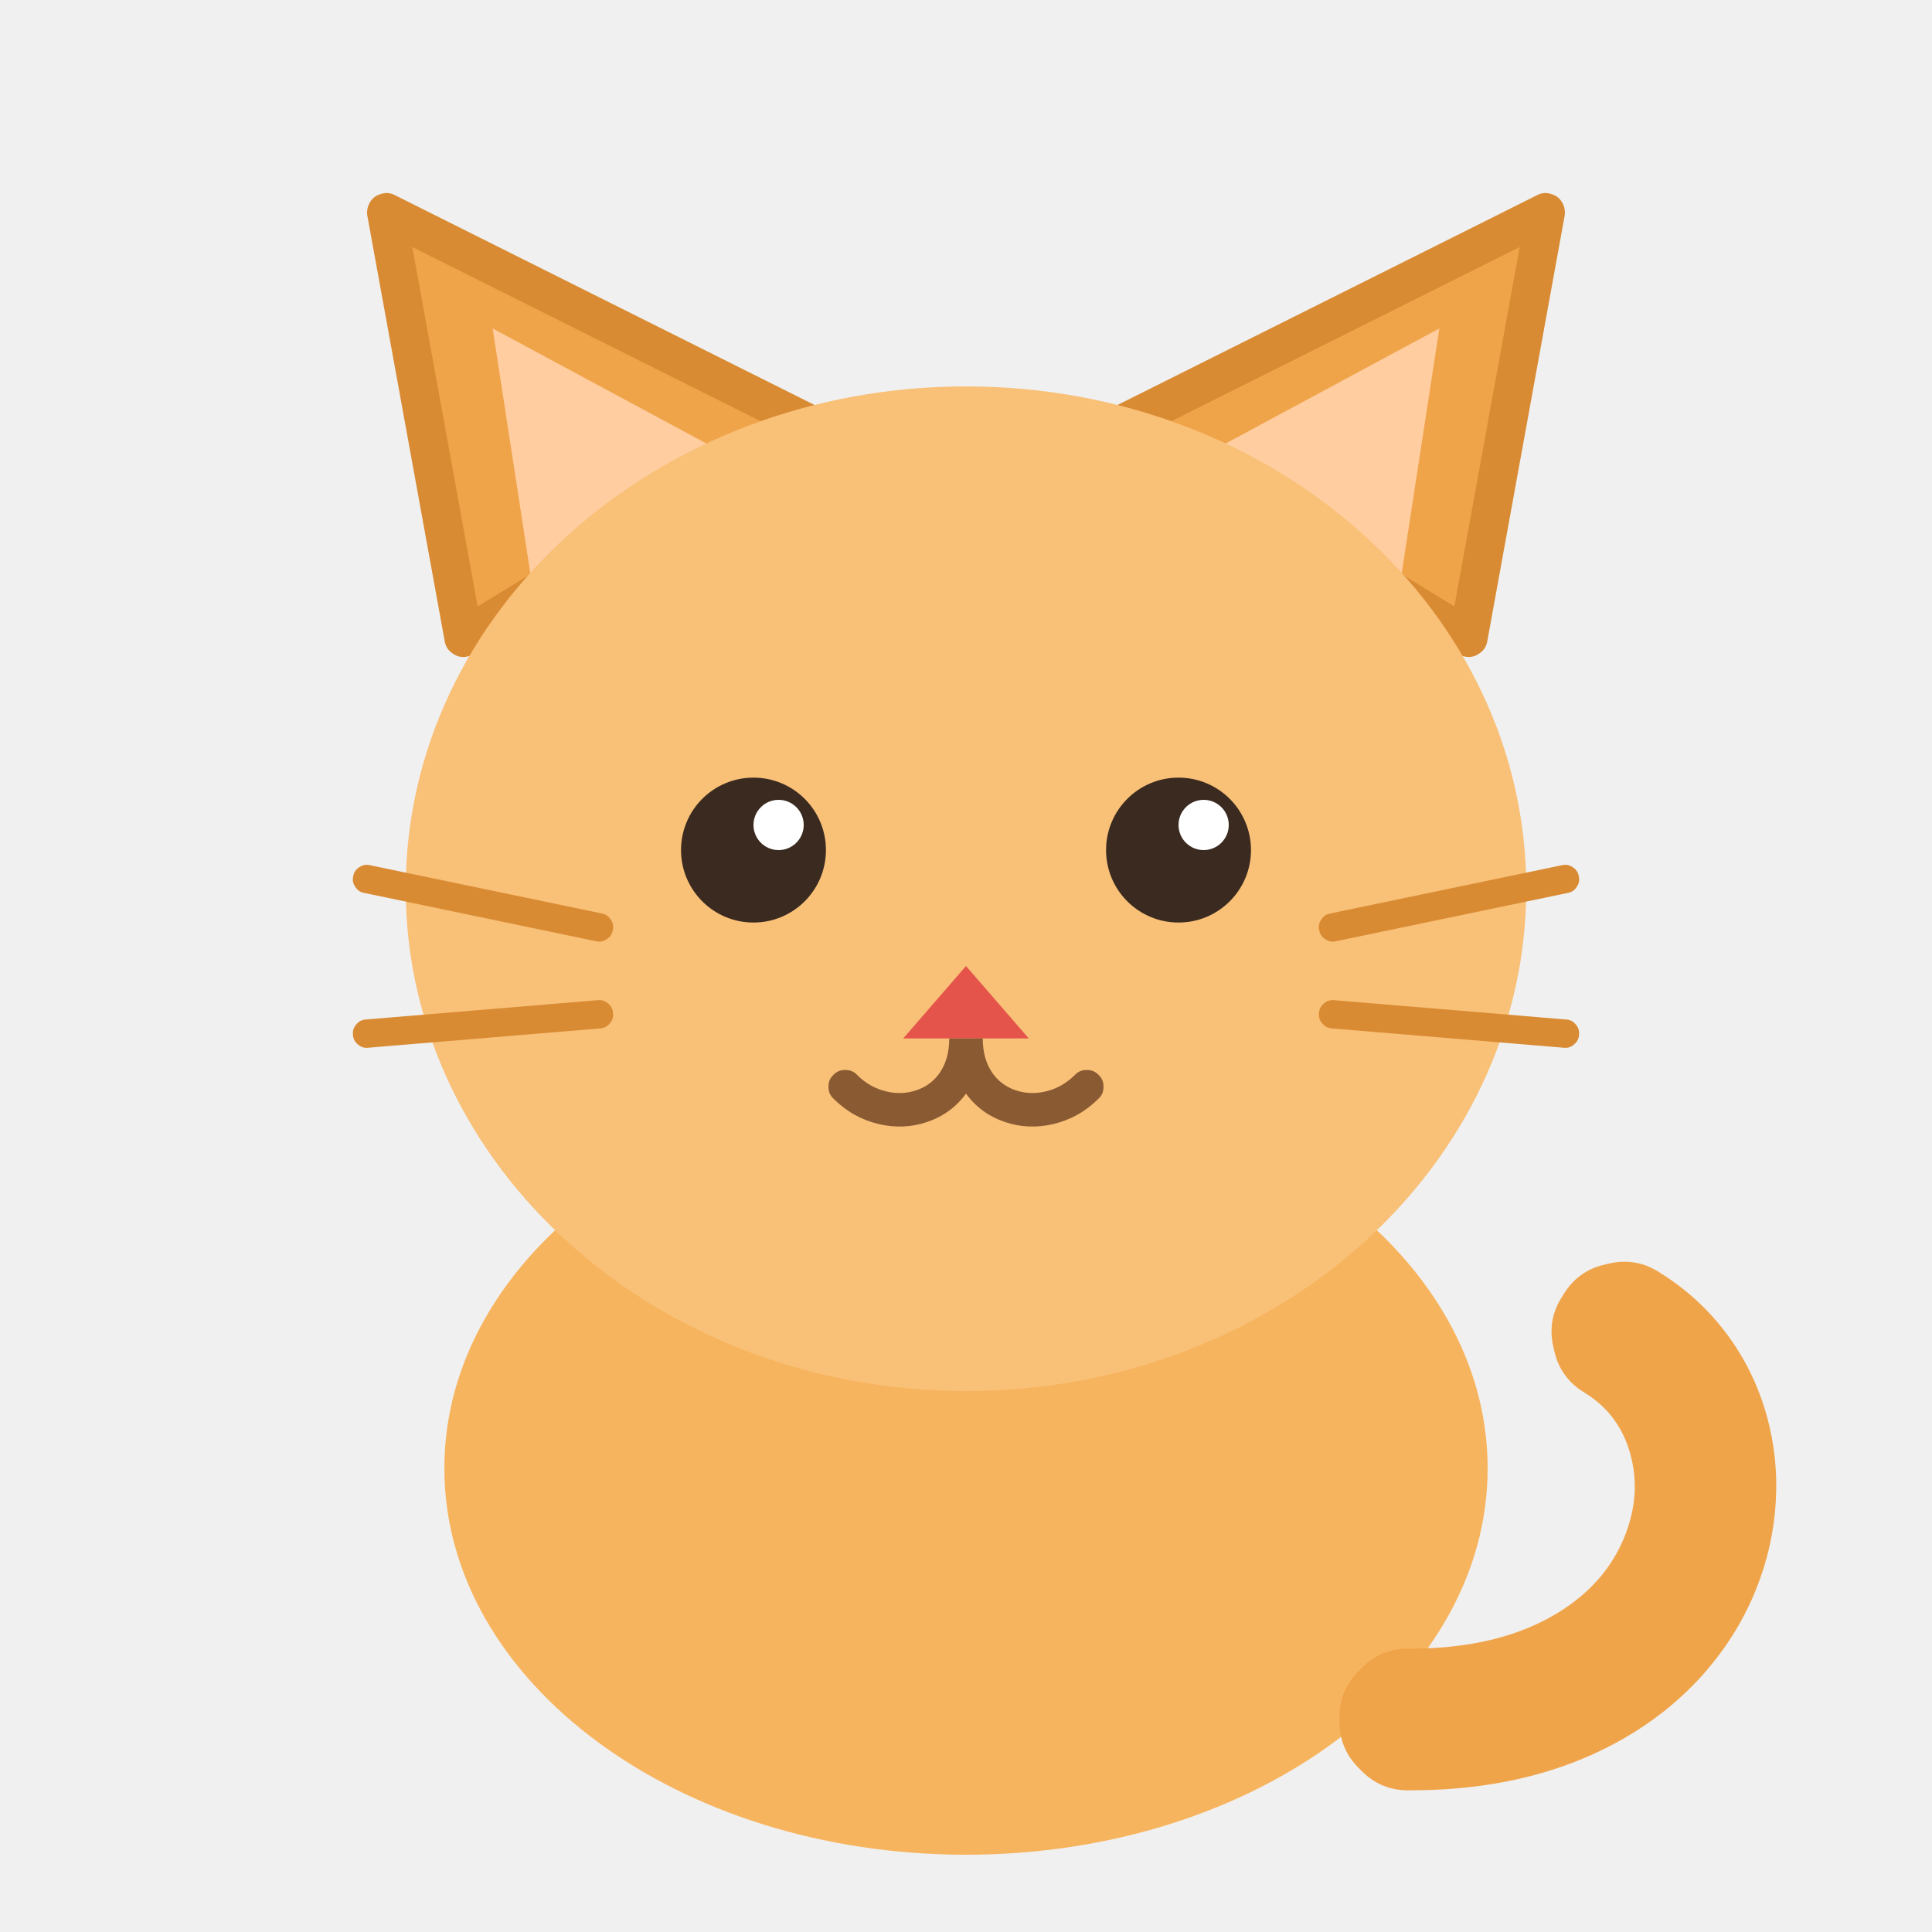
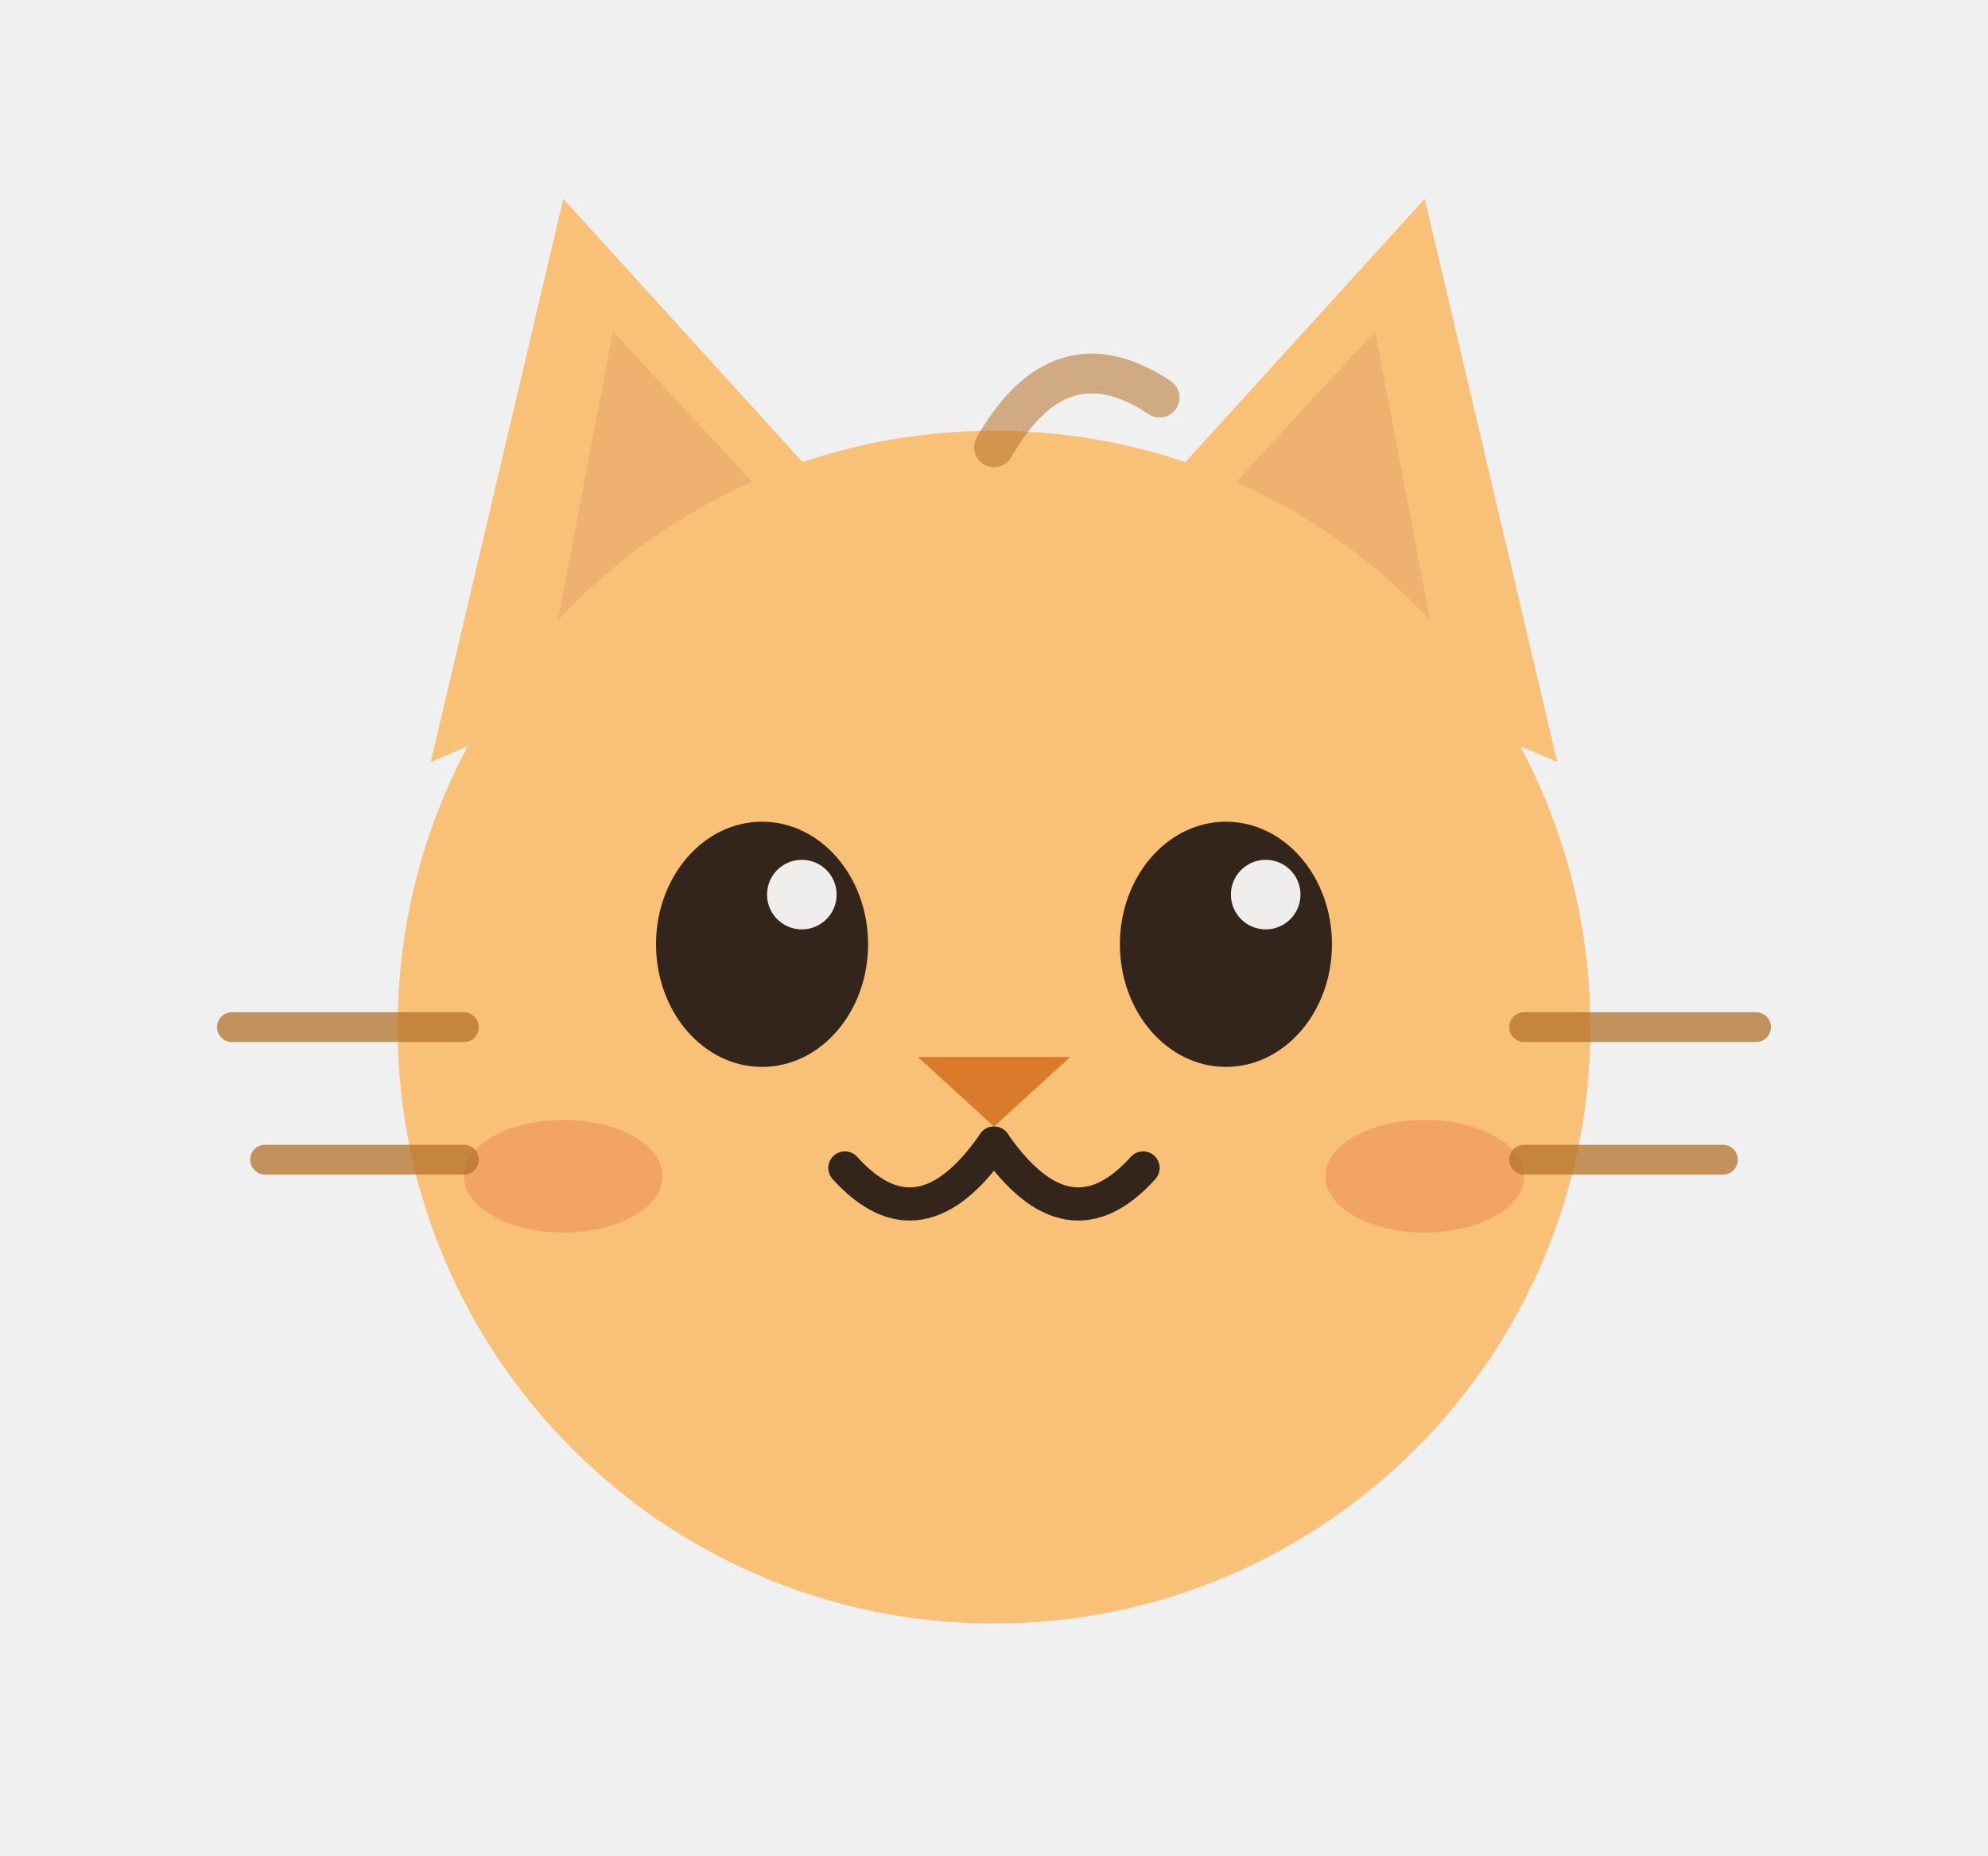
- <svg xmlns="http://www.w3.org/2000/svg" width="150" height="150">
-   <path fill="#F0A44A" transform="matrix(1 0 0 1 30 16.5)" d="M6 33L0 0L33 16.5L6 33Z" />
-   <path fill="#D98B33" transform="matrix(1 0 0 1 30 16.5)" d="M-1.476 0.268Q-1.52 0.029 -1.485 -0.212Q-1.451 -0.453 -1.342 -0.671Q-1.077 -1.241 -0.474 -1.423Q0.117 -1.639 0.671 -1.342L33.671 15.158Q33.86 15.252 34.015 15.395Q34.17 15.538 34.28 15.718Q34.623 16.245 34.458 16.852Q34.328 17.468 33.782 17.78L6.782 34.28Q6.664 34.352 6.534 34.402Q6.405 34.451 6.268 34.476Q5.653 34.606 5.146 34.233Q4.619 33.89 4.524 33.268L-1.476 0.268ZM7.085 30.579L29.909 16.631L2.013 2.683L7.085 30.579Z" fill-rule="evenodd" />
-   <path fill="#F0A44A" transform="matrix(1 0 0 1 87 16.5)" d="M27 33L33 0L0 16.5L27 33Z" />
-   <path fill="#D98B33" transform="matrix(1 0 0 1 87 16.5)" d="M34.476 0.268L28.476 33.268Q28.381 33.89 27.854 34.233Q27.347 34.606 26.732 34.476Q26.595 34.451 26.466 34.402Q26.336 34.352 26.218 34.28L-0.782 17.78Q-1.328 17.468 -1.458 16.852Q-1.623 16.245 -1.28 15.718Q-1.17 15.538 -1.015 15.395Q-0.86 15.252 -0.671 15.158L32.329 -1.342Q32.883 -1.639 33.474 -1.423Q34.077 -1.241 34.342 -0.671Q34.451 -0.453 34.485 -0.212Q34.52 0.029 34.476 0.268ZM25.916 30.579L30.988 2.683L3.091 16.631L25.916 30.579Z" fill-rule="evenodd" />
-   <path fill="#FFCDA0" transform="matrix(1 0 0 1 38.25 25.5)" d="M3 19.5L0 0L19.5 10.5L3 19.5Z" />
-   <path fill="#FFCDA0" transform="matrix(1 0 0 1 92.25 25.5)" d="M16.5 19.5L19.5 0L0 10.5L16.5 19.5Z" />
-   <ellipse fill="#F7B45E" transform="matrix(1 0 0 1 34.5 84)" cx="40.5" cy="30" rx="40.5" ry="30" />
-   <ellipse fill="#F9C077" transform="matrix(1 0 0 1 31.5 30)" cx="43.5" cy="39" rx="43.5" ry="39" />
-   <circle fill="#3A2A20" transform="matrix(1 0 0 1 52.875 60.375)" cx="5.625" cy="5.625" r="5.625" />
-   <circle fill="#3A2A20" transform="matrix(1 0 0 1 85.875 60.375)" cx="5.625" cy="5.625" r="5.625" />
-   <circle fill="#FFF" transform="matrix(1 0 0 1 58.5 62.1)" cx="1.95" cy="1.95" r="1.95" />
-   <ellipse fill="#FFF" transform="matrix(1 0 0 1 91.5 62.1)" cx="1.95" cy="1.95" rx="1.95" ry="1.95" />
-   <path fill="#E5544B" transform="matrix(1 0 0 1 70.125 75)" d="M4.875 0L0 5.625L9.75 5.625L4.875 0Z" />
-   <path fill="#8A5A33" transform="matrix(1 0 0 1 65.625 80.625)" d="M9.375 4.284Q8.237 5.844 6.373 6.48Q4.539 7.107 2.588 6.644Q0.578 6.167 -0.919 4.669Q-1.316 4.295 -1.3 3.75Q-1.316 3.205 -0.919 2.831Q-0.545 2.434 0 2.45Q0.545 2.434 0.919 2.831Q1.896 3.807 3.189 4.114Q4.409 4.404 5.533 4.02Q6.656 3.636 7.32 2.688Q8.075 1.609 8.075 0L10.675 0Q10.675 1.609 11.43 2.688Q12.094 3.636 13.217 4.02Q14.341 4.404 15.561 4.114Q16.854 3.807 17.831 2.831Q18.205 2.434 18.75 2.45Q19.295 2.434 19.669 2.831Q20.066 3.205 20.05 3.75Q20.066 4.295 19.669 4.669Q18.172 6.167 16.162 6.644Q14.211 7.107 12.377 6.48Q10.513 5.844 9.375 4.284Z" fill-rule="evenodd" />
-   <path fill="#D98B33" transform="matrix(1 0 0 1 28.5 68.25)" d="M17.776 4.827L-0.224 1.077Q-0.678 0.996 -0.92 0.603Q-1.184 0.224 -1.077 -0.224Q-0.996 -0.678 -0.603 -0.92Q-0.224 -1.184 0.224 -1.077L18.224 2.673Q18.678 2.754 18.92 3.147Q19.184 3.526 19.077 3.974Q18.996 4.428 18.603 4.67Q18.224 4.934 17.776 4.827ZM74.776 2.673L92.776 -1.077Q93.224 -1.184 93.603 -0.92Q93.996 -0.678 94.077 -0.224Q94.184 0.224 93.92 0.603Q93.678 0.996 93.224 1.077L75.224 4.827Q74.776 4.934 74.397 4.67Q74.004 4.428 73.923 3.974Q73.816 3.526 74.08 3.147Q74.322 2.754 74.776 2.673ZM18.091 11.596L0.091 13.096Q-0.367 13.148 -0.711 12.84Q-1.071 12.552 -1.096 12.091Q-1.148 11.633 -0.84 11.29Q-0.552 10.929 -0.091 10.904L17.909 9.404Q18.367 9.352 18.71 9.66Q19.071 9.948 19.096 10.409Q19.148 10.867 18.84 11.21Q18.552 11.571 18.091 11.596ZM75.091 9.404L93.091 10.904Q93.552 10.929 93.84 11.29Q94.148 11.633 94.096 12.091Q94.071 12.552 93.71 12.84Q93.367 13.148 92.909 13.096L74.909 11.596Q74.448 11.571 74.16 11.21Q73.852 10.867 73.904 10.409Q73.929 9.948 74.29 9.66Q74.633 9.352 75.091 9.404Z" fill-rule="evenodd" />
-   <path fill="#F0A44A" transform="matrix(1 0 0 1 109.5 103.5)" d="M0 24.5Q6.942 24.5 11.503 21.686Q15.185 19.415 16.643 15.77Q17.953 12.496 17.065 9.342Q16.21 6.305 13.585 4.664Q11.595 3.498 11.141 1.237Q10.558 -0.995 11.836 -2.915Q13.002 -4.905 15.263 -5.359Q17.495 -5.942 19.415 -4.664Q22.515 -2.726 24.654 0.188Q26.701 2.975 27.654 6.361Q28.577 9.64 28.371 13.113Q28.166 16.581 26.857 19.855Q25.511 23.218 23.134 26.034Q20.662 28.961 17.278 31.048Q10.062 35.5 0 35.5Q-2.306 35.566 -3.889 33.889Q-5.566 32.306 -5.5 30Q-5.566 27.694 -3.889 26.111Q-2.306 24.434 0 24.5Z" fill-rule="evenodd" />
+ <svg xmlns="http://www.w3.org/2000/svg" viewBox="0 0 120 112">
+   <path d="M26 46 L34 12 L54 34 Z" fill="#F9C077" />
+   <path d="M94 46 L86 12 L66 34 Z" fill="#F9C077" />
+   <path d="M33 41 L37 20 L49 33 Z" fill="#E9A96A" opacity=".65" />
+   <path d="M87 41 L83 20 L71 33 Z" fill="#E9A96A" opacity=".65" />
+   <circle cx="60" cy="62" r="36" fill="#F9C077" />
+   <path d="M60 68 l-4.6 -4.2 h9.2 z" fill="#D97B2A" />
+   <path d="M60 69 q-4.5 6.5 -9 1.5" stroke="#33251C" stroke-width="2" fill="none" stroke-linecap="round" />
+   <path d="M60 69 q4.5 6.5 9 1.5" stroke="#33251C" stroke-width="2" fill="none" stroke-linecap="round" />
+   <ellipse cx="34" cy="71" rx="6" ry="3.4" fill="#E8734A" opacity=".38" />
+   <ellipse cx="86" cy="71" rx="6" ry="3.4" fill="#E8734A" opacity=".38" />
+   <path d="M28 62 h-14 M28 70 h-12 M92 62 h14 M92 70 h12" stroke="#B4712A" stroke-width="1.8" stroke-linecap="round" opacity=".75" />
+   <path d="M60 27 q4 -7 10 -3" stroke="#B4712A" stroke-width="2.4" fill="none" stroke-linecap="round" opacity=".55" />
+   <ellipse cx="46" cy="57" rx="6.4" ry="7.4" fill="#33251C" />
+   <ellipse cx="74" cy="57" rx="6.4" ry="7.4" fill="#33251C" />
+   <circle cx="48.4" cy="54" r="2.1" fill="#fff" opacity=".92" />
+   <circle cx="76.4" cy="54" r="2.1" fill="#fff" opacity=".92" />
</svg>
